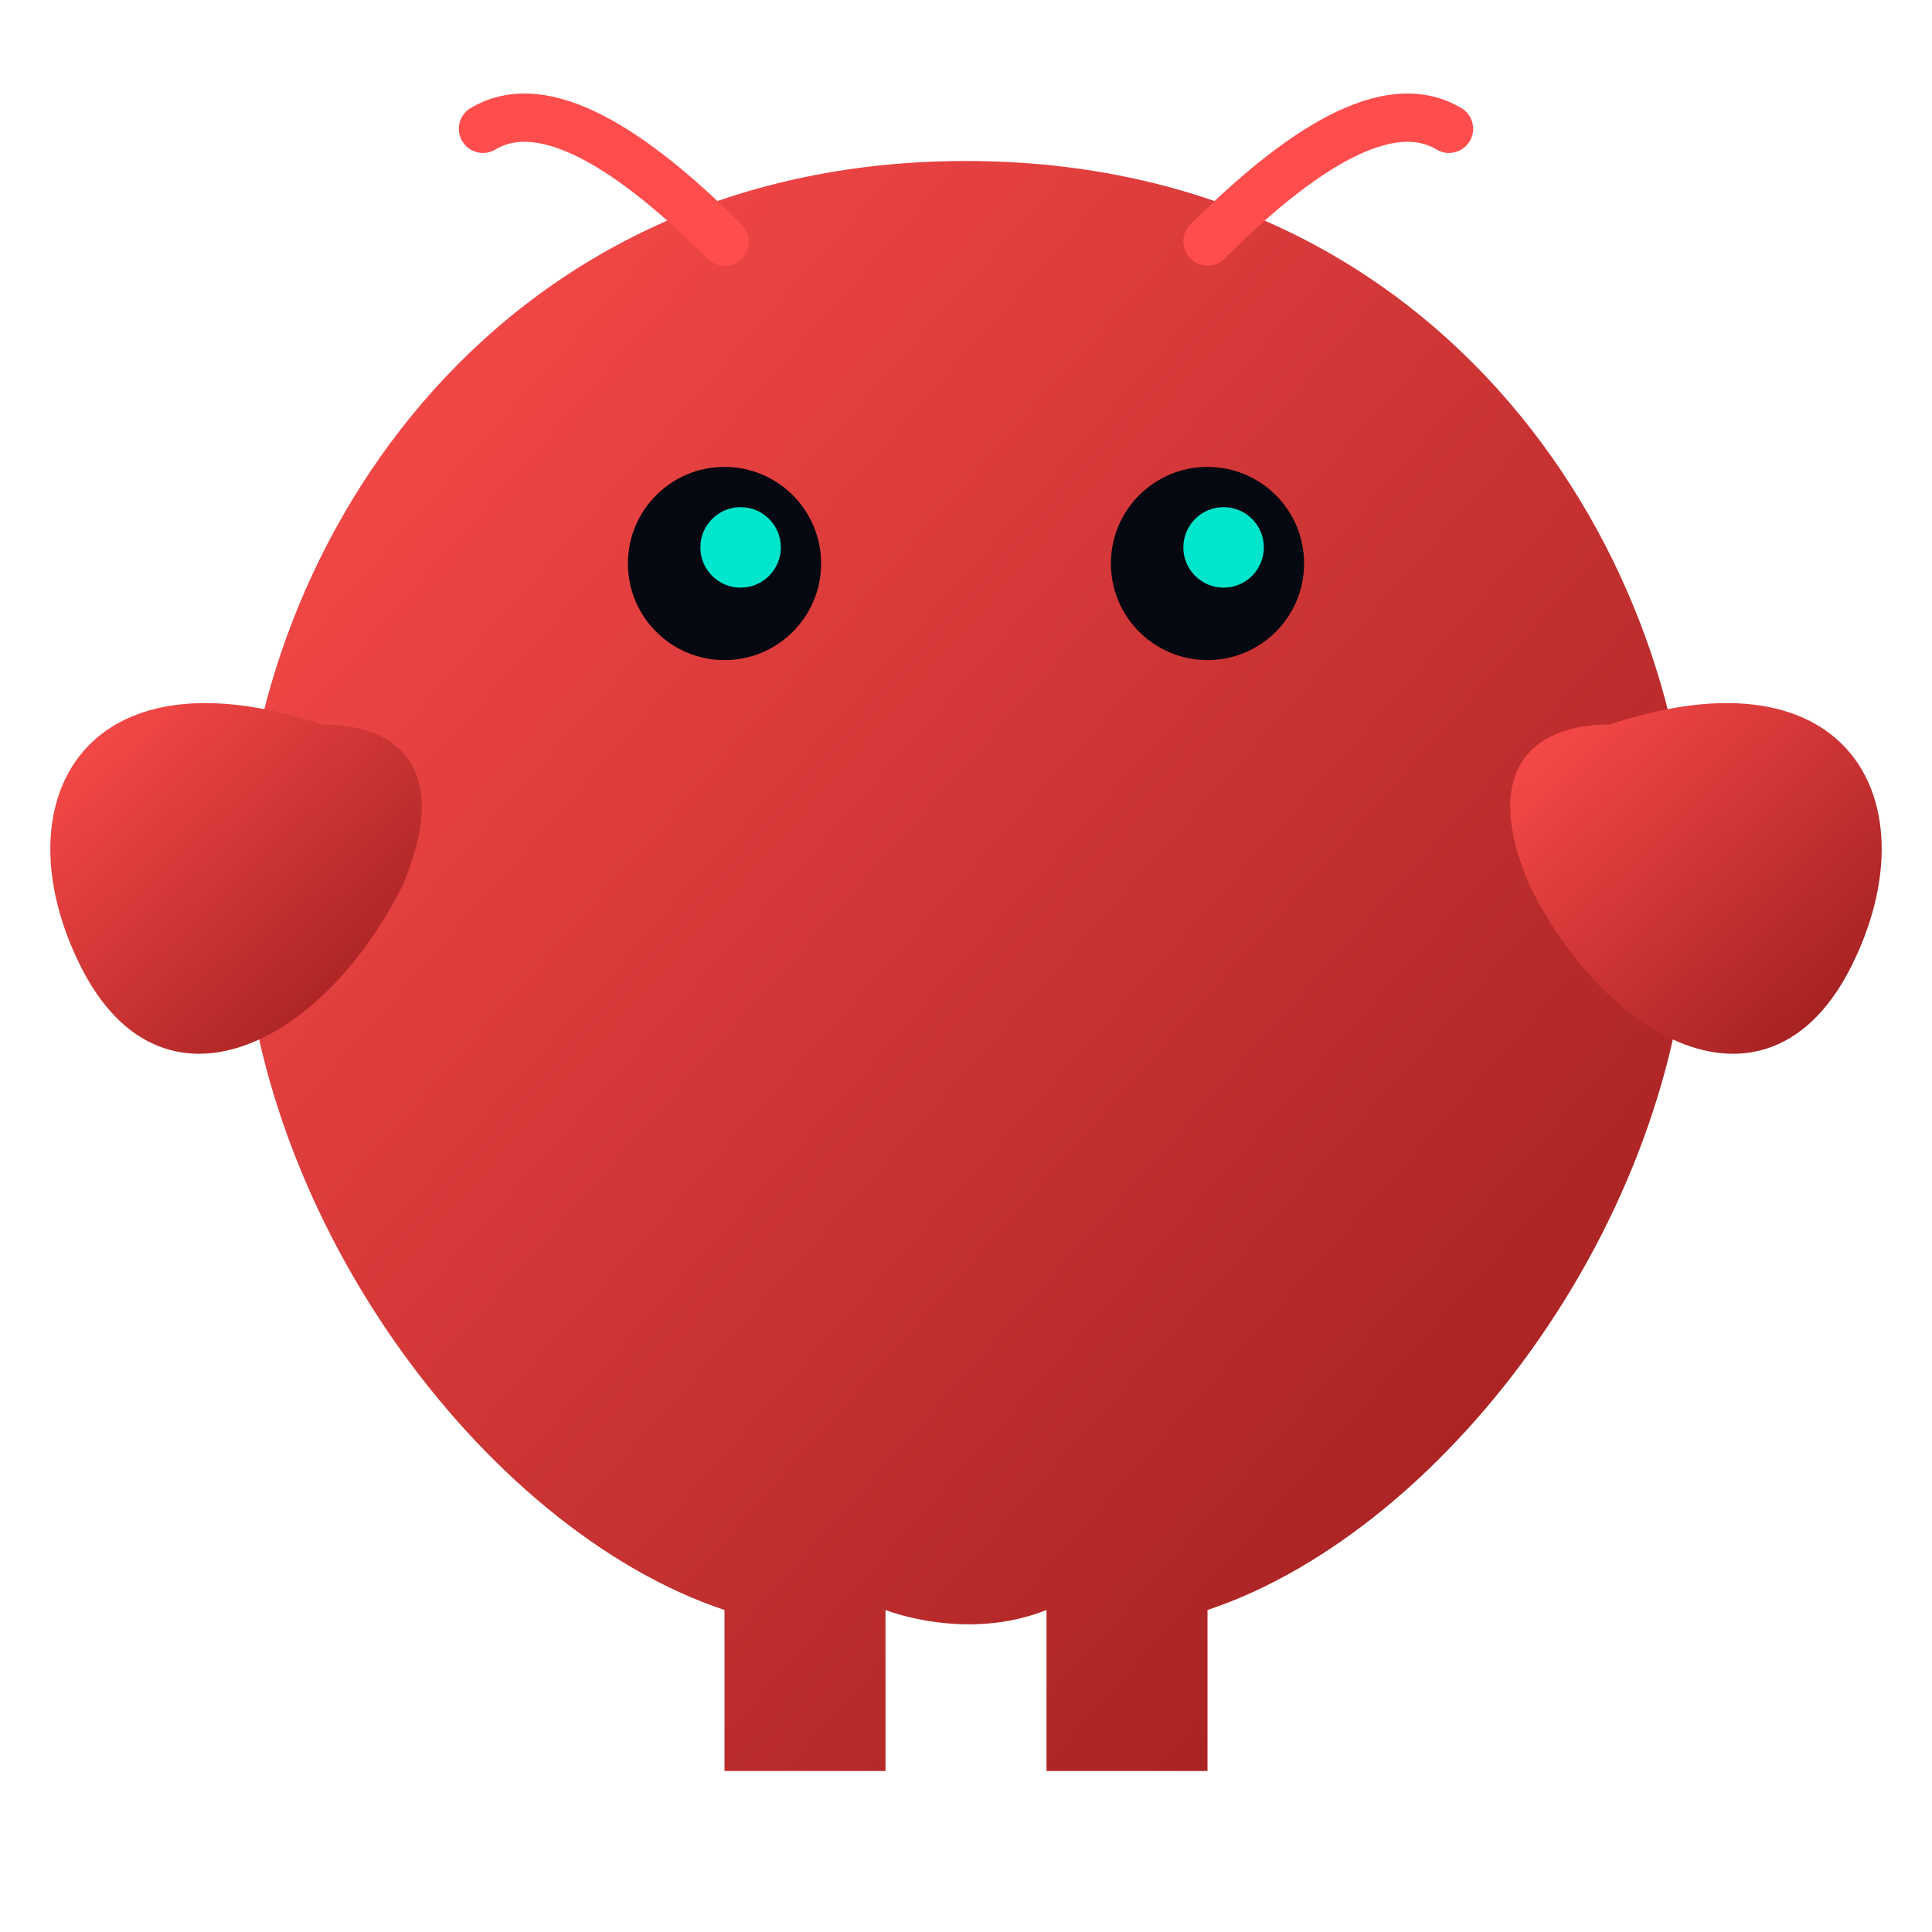
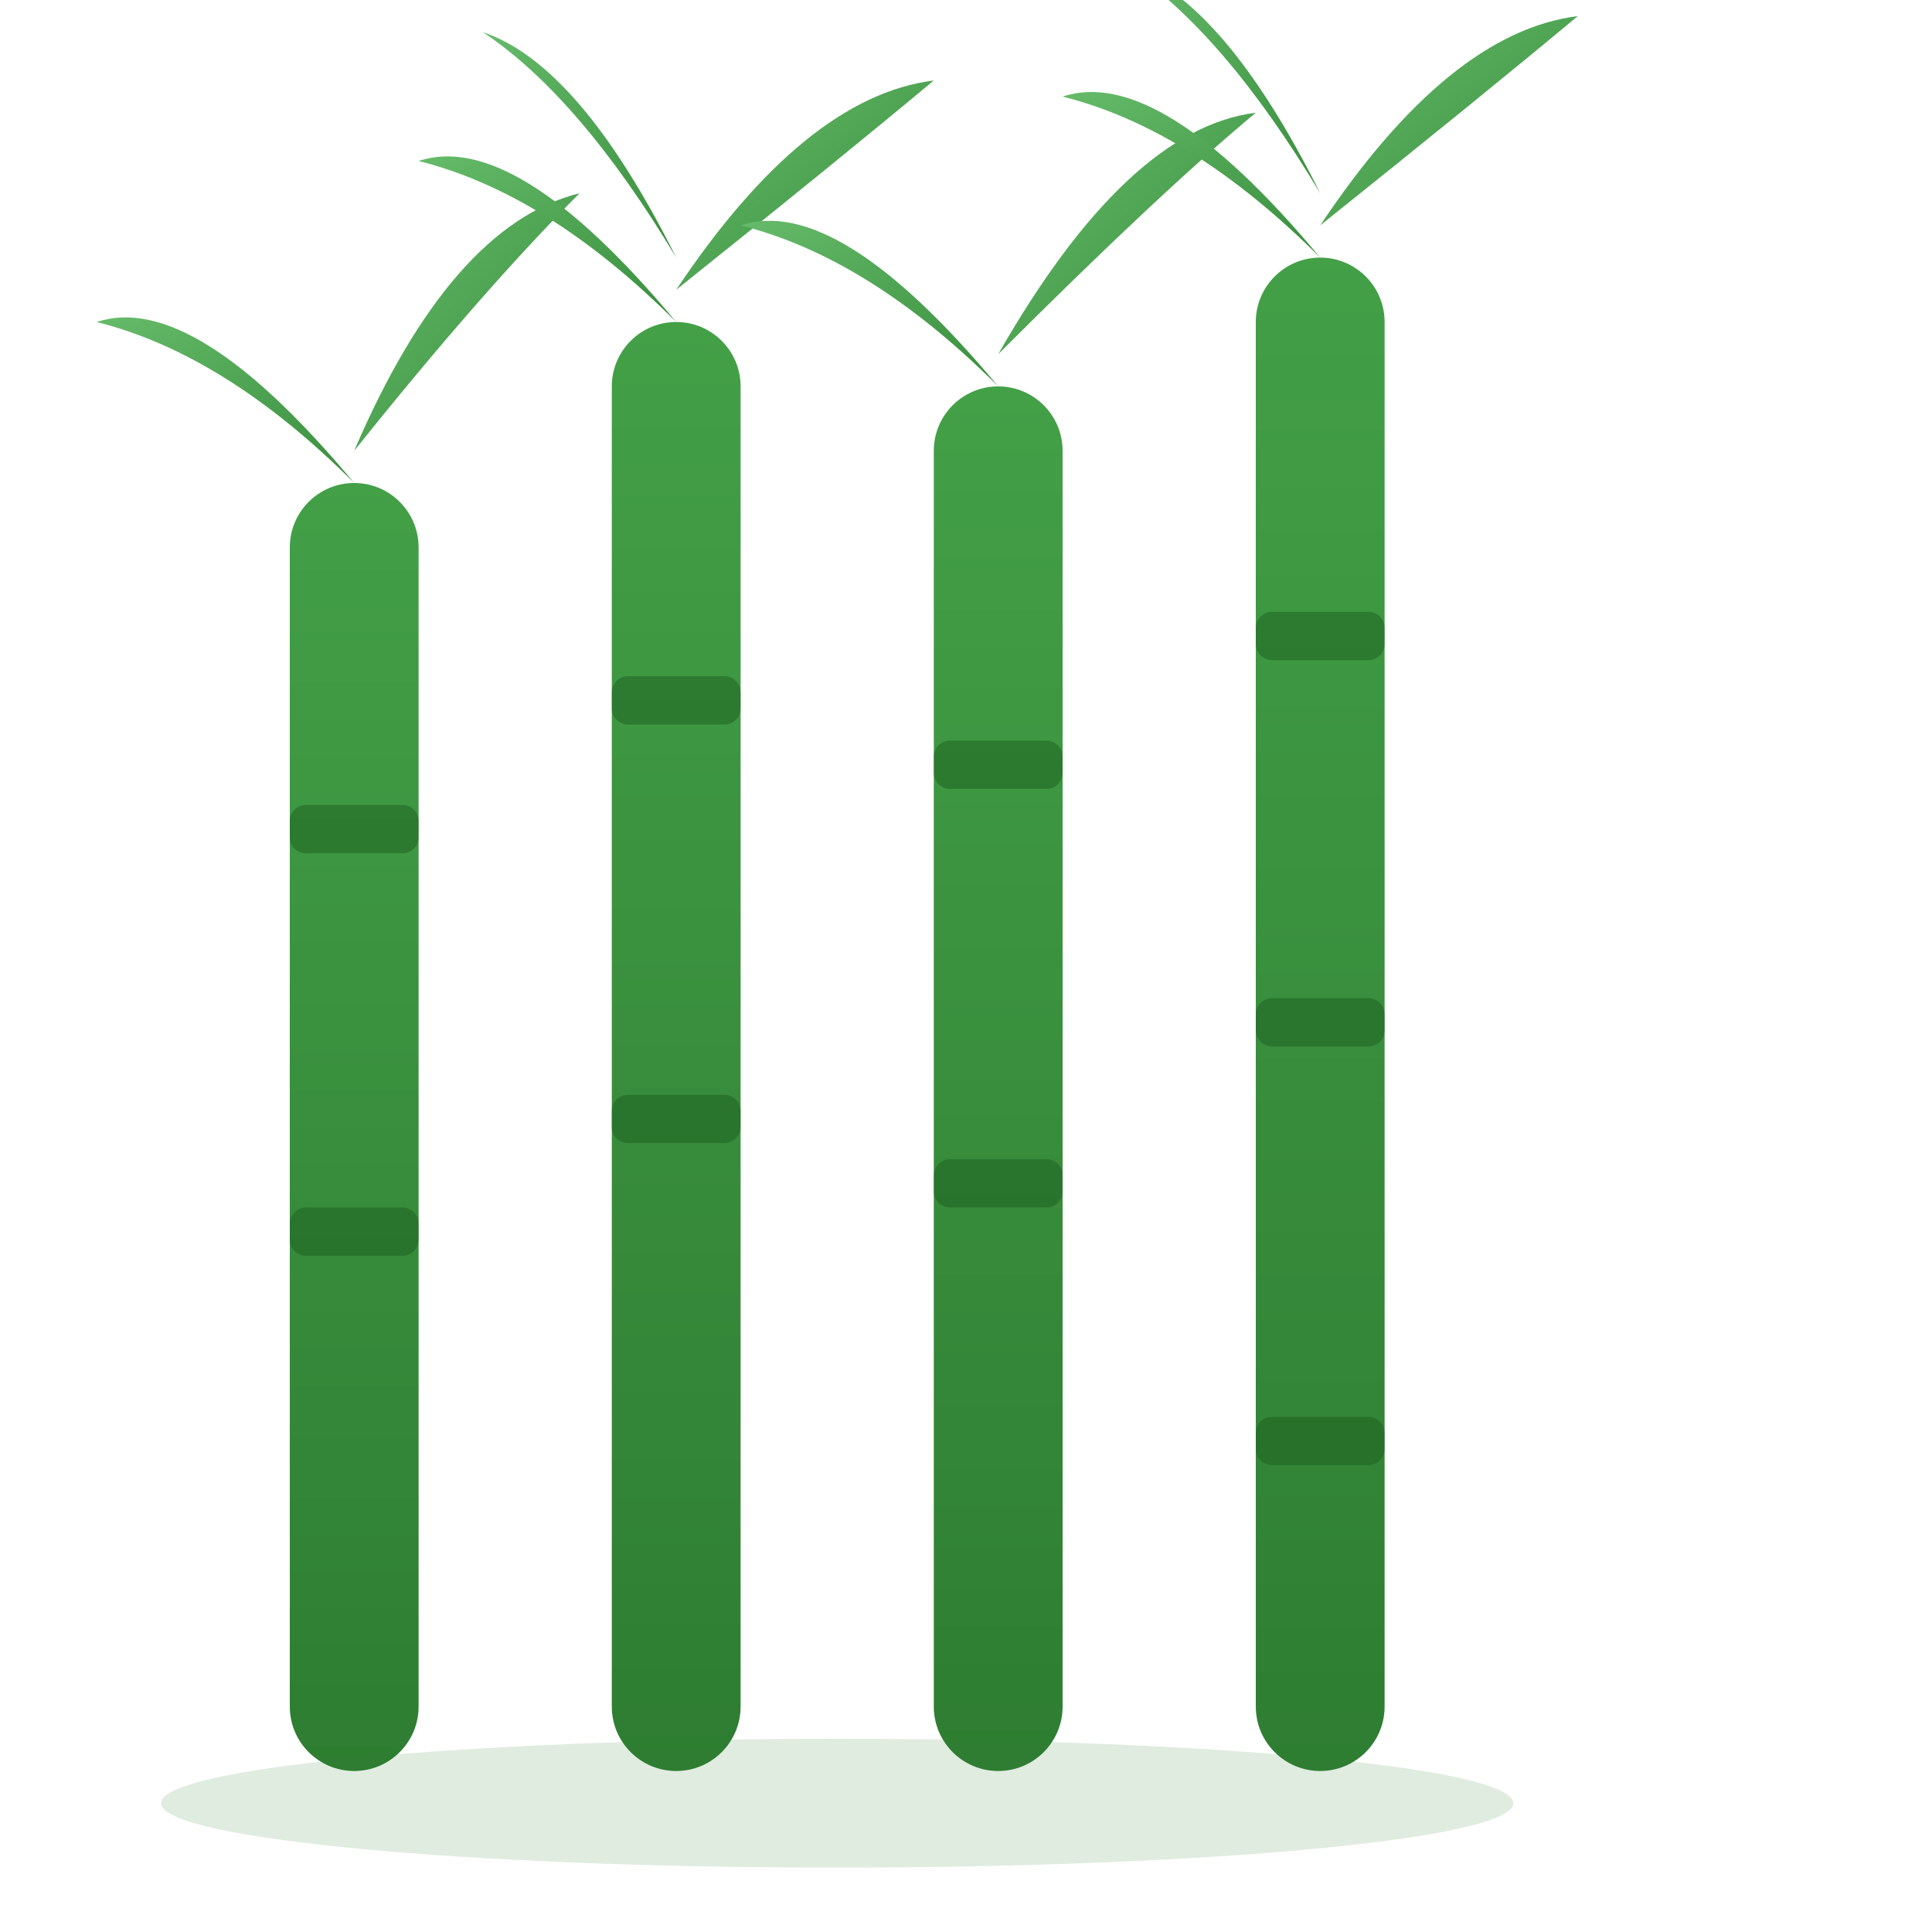
<svg xmlns="http://www.w3.org/2000/svg" viewBox="0 0 120 120" fill="none">
  <defs>
-     <linearGradient id="lobster-gradient" x1="0%" y1="0%" x2="100%" y2="100%">
-       <stop offset="0%" stop-color="#ff4d4d" />
-       <stop offset="100%" stop-color="#991b1b" />
+     <linearGradient id="bamboo-grad" x1="0%" y1="0%" x2="0%" y2="100%">
+       <stop offset="0%" stop-color="#43A047" />
+       <stop offset="100%" stop-color="#2E7D32" />
+     </linearGradient>
+     <linearGradient id="leaf-grad" x1="0%" y1="0%" x2="100%" y2="100%">
+       <stop offset="0%" stop-color="#66BB6A" />
+       <stop offset="100%" stop-color="#388E3C" />
    </linearGradient>
  </defs>
-   <path d="M60 10 C30 10 15 35 15 55 C15 75 30 95 45 100 L45 110 L55 110 L55 100 C55 100 60 102 65 100 L65 110 L75 110 L75 100 C90 95 105 75 105 55 C105 35 90 10 60 10Z" fill="url(#lobster-gradient)" />
-   <path d="M20 45 C5 40 0 50 5 60 C10 70 20 65 25 55 C28 48 25 45 20 45Z" fill="url(#lobster-gradient)" />
-   <path d="M100 45 C115 40 120 50 115 60 C110 70 100 65 95 55 C92 48 95 45 100 45Z" fill="url(#lobster-gradient)" />
-   <path d="M45 15 Q35 5 30 8" stroke="#ff4d4d" stroke-width="3" stroke-linecap="round" />
-   <path d="M75 15 Q85 5 90 8" stroke="#ff4d4d" stroke-width="3" stroke-linecap="round" />
-   <circle cx="45" cy="35" r="6" fill="#050810" />
-   <circle cx="75" cy="35" r="6" fill="#050810" />
-   <circle cx="46" cy="34" r="2.5" fill="#00e5cc" />
-   <circle cx="76" cy="34" r="2.5" fill="#00e5cc" />
+   <rect x="18" y="30" width="8" height="80" rx="4" fill="url(#bamboo-grad)" />
+   <rect x="18" y="50" width="8" height="3" rx="1" fill="#1B5E20" opacity="0.5" />
+   <rect x="18" y="75" width="8" height="3" rx="1" fill="#1B5E20" opacity="0.5" />
+   <path d="M22 30 Q12 18 6 20 Q14 22 22 30Z" fill="url(#leaf-grad)" />
+   <path d="M22 28 Q28 14 36 12 Q30 18 22 28Z" fill="url(#leaf-grad)" />
+   <rect x="38" y="20" width="8" height="90" rx="4" fill="url(#bamboo-grad)" />
+   <rect x="38" y="42" width="8" height="3" rx="1" fill="#1B5E20" opacity="0.5" />
+   <rect x="38" y="68" width="8" height="3" rx="1" fill="#1B5E20" opacity="0.5" />
+   <path d="M42 20 Q32 8 26 10 Q34 12 42 20Z" fill="url(#leaf-grad)" />
+   <path d="M42 18 Q50 6 58 5 Q52 10 42 18Z" fill="url(#leaf-grad)" />
+   <path d="M42 16 Q36 4 30 2 Q36 6 42 16Z" fill="url(#leaf-grad)" />
+   <rect x="58" y="24" width="8" height="86" rx="4" fill="url(#bamboo-grad)" />
+   <rect x="58" y="46" width="8" height="3" rx="1" fill="#1B5E20" opacity="0.5" />
+   <rect x="58" y="72" width="8" height="3" rx="1" fill="#1B5E20" opacity="0.5" />
+   <path d="M62 24 Q52 12 46 14 Q54 16 62 24Z" fill="url(#leaf-grad)" />
+   <path d="M62 22 Q70 8 78 7 Q72 12 62 22Z" fill="url(#leaf-grad)" />
+   <rect x="78" y="16" width="8" height="94" rx="4" fill="url(#bamboo-grad)" />
+   <rect x="78" y="38" width="8" height="3" rx="1" fill="#1B5E20" opacity="0.5" />
+   <rect x="78" y="62" width="8" height="3" rx="1" fill="#1B5E20" opacity="0.5" />
+   <rect x="78" y="88" width="8" height="3" rx="1" fill="#1B5E20" opacity="0.5" />
+   <path d="M82 16 Q72 4 66 6 Q74 8 82 16Z" fill="url(#leaf-grad)" />
+   <path d="M82 14 Q90 2 98 1 Q92 6 82 14Z" fill="url(#leaf-grad)" />
+   <path d="M82 12 Q76 0 70 -2 Q76 2 82 12Z" fill="url(#leaf-grad)" />
+   <ellipse cx="52" cy="112" rx="42" ry="4" fill="#2E7D32" opacity="0.15" />
</svg>
